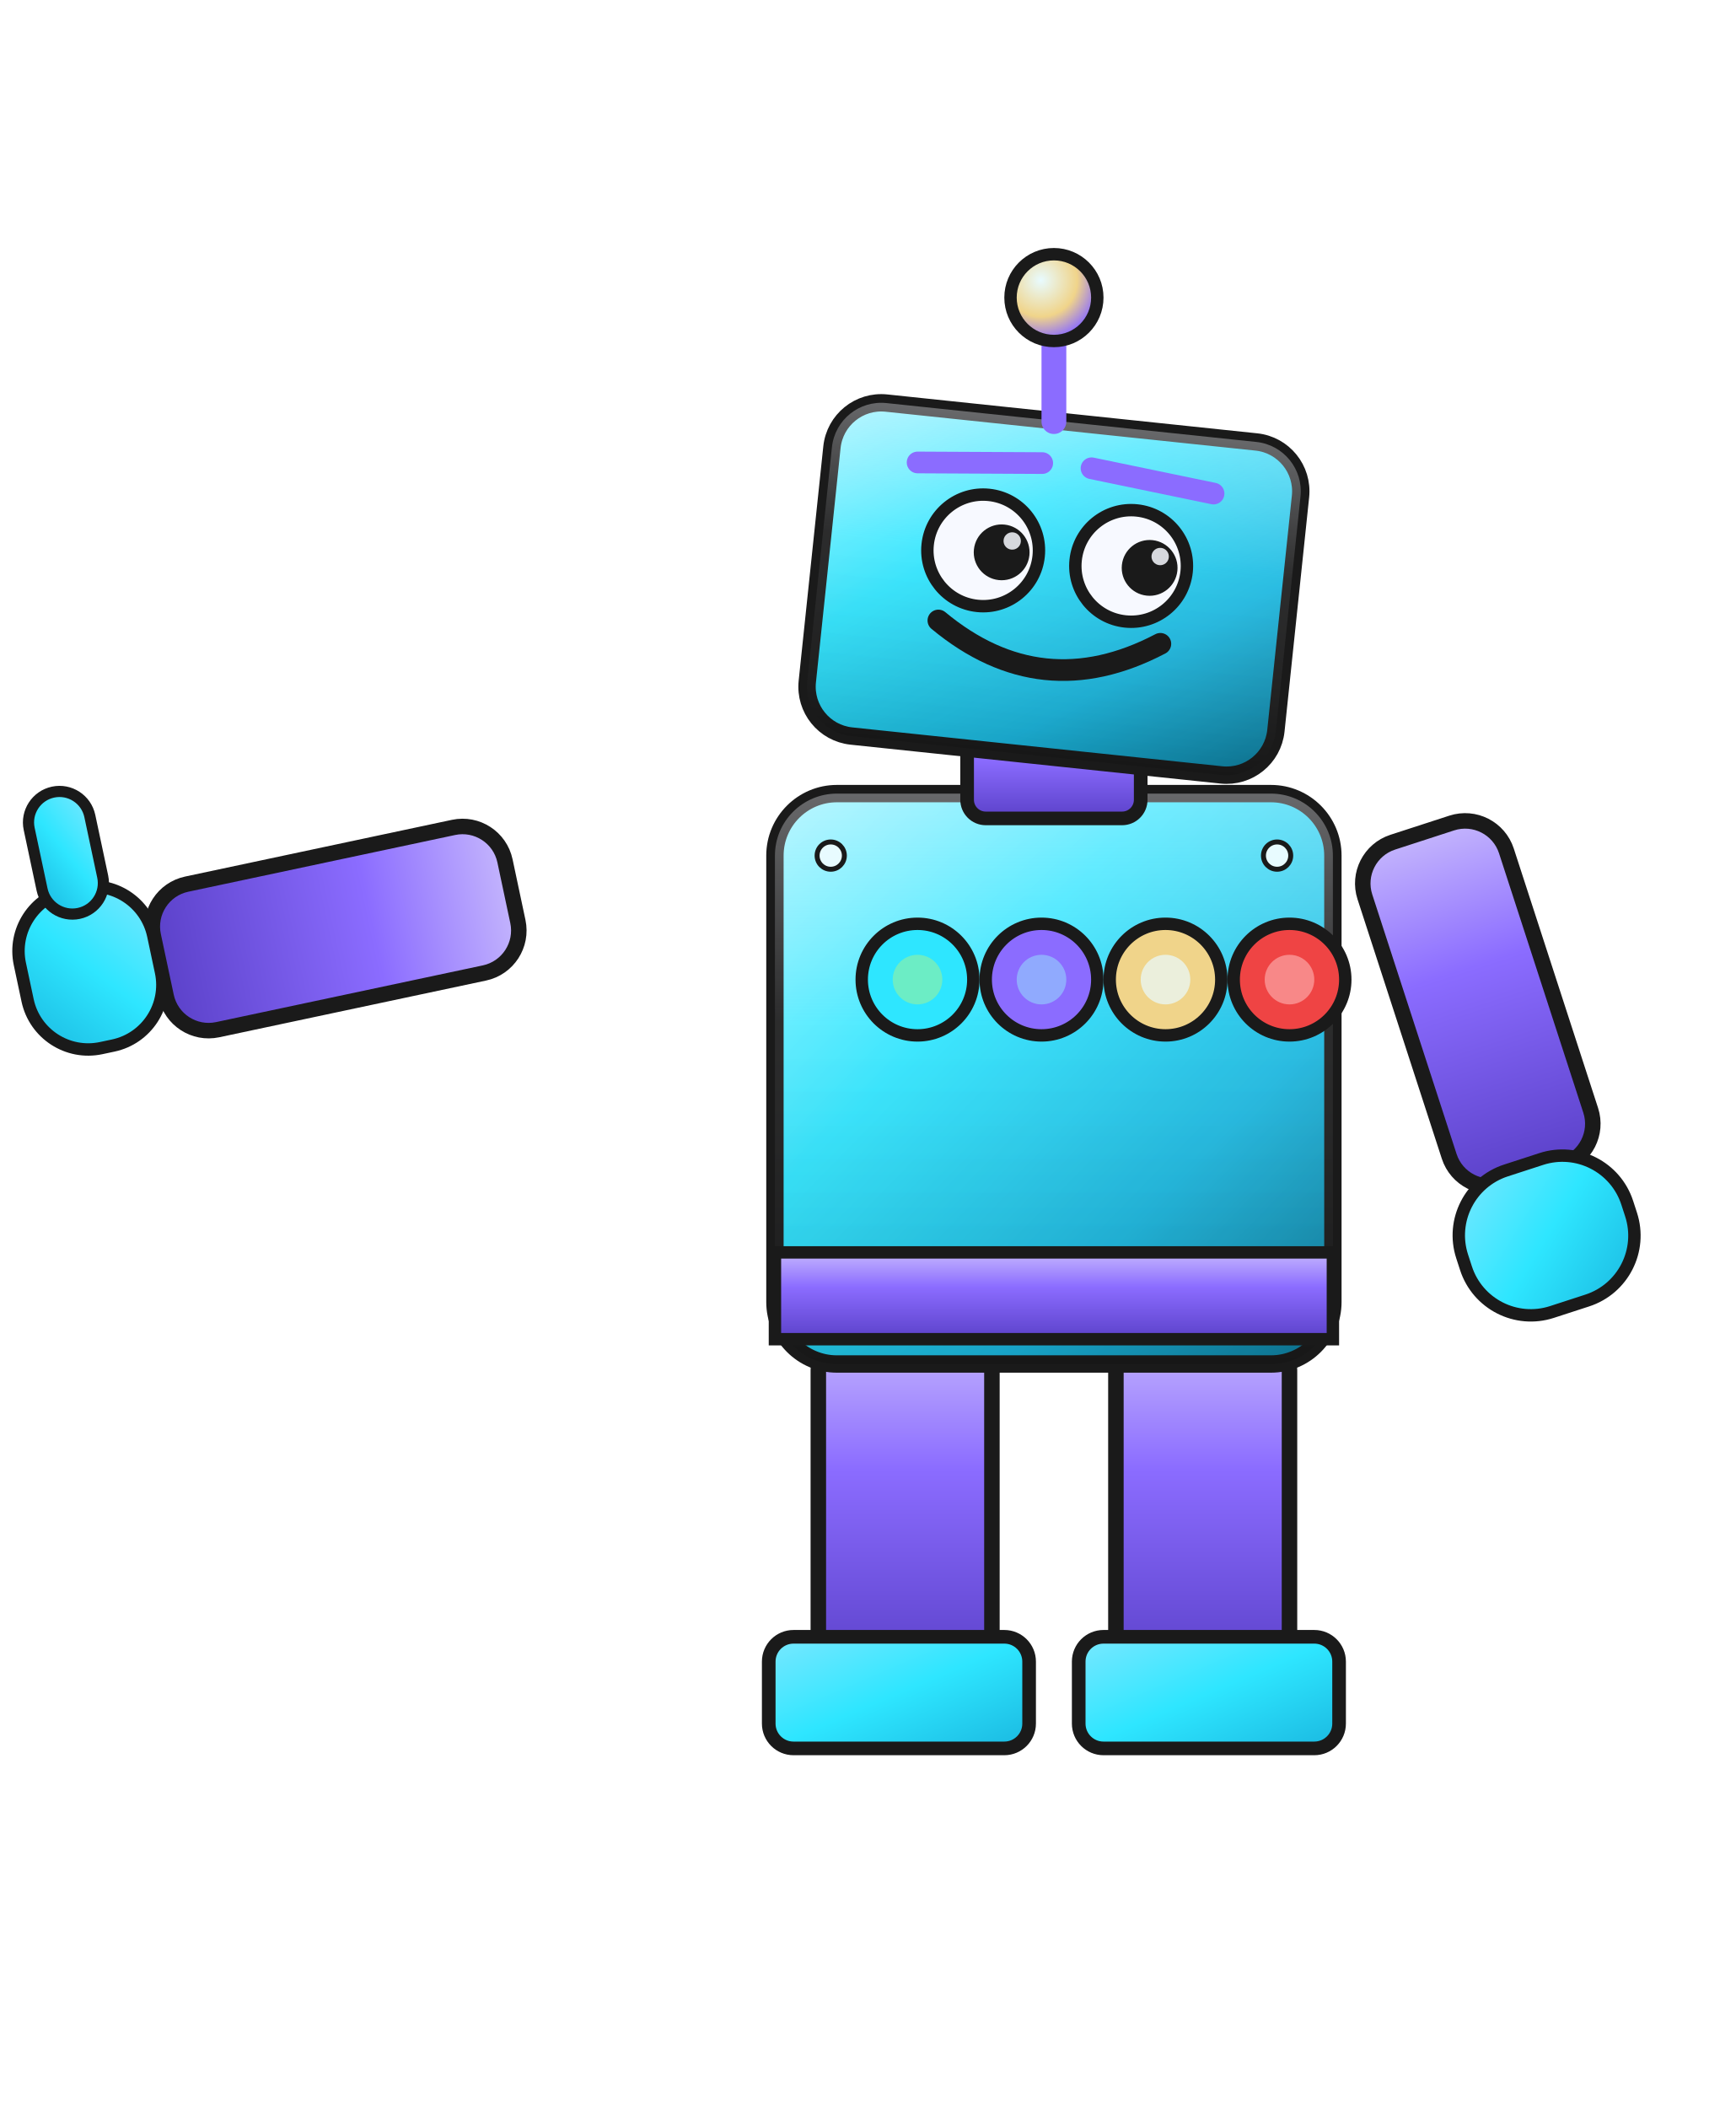
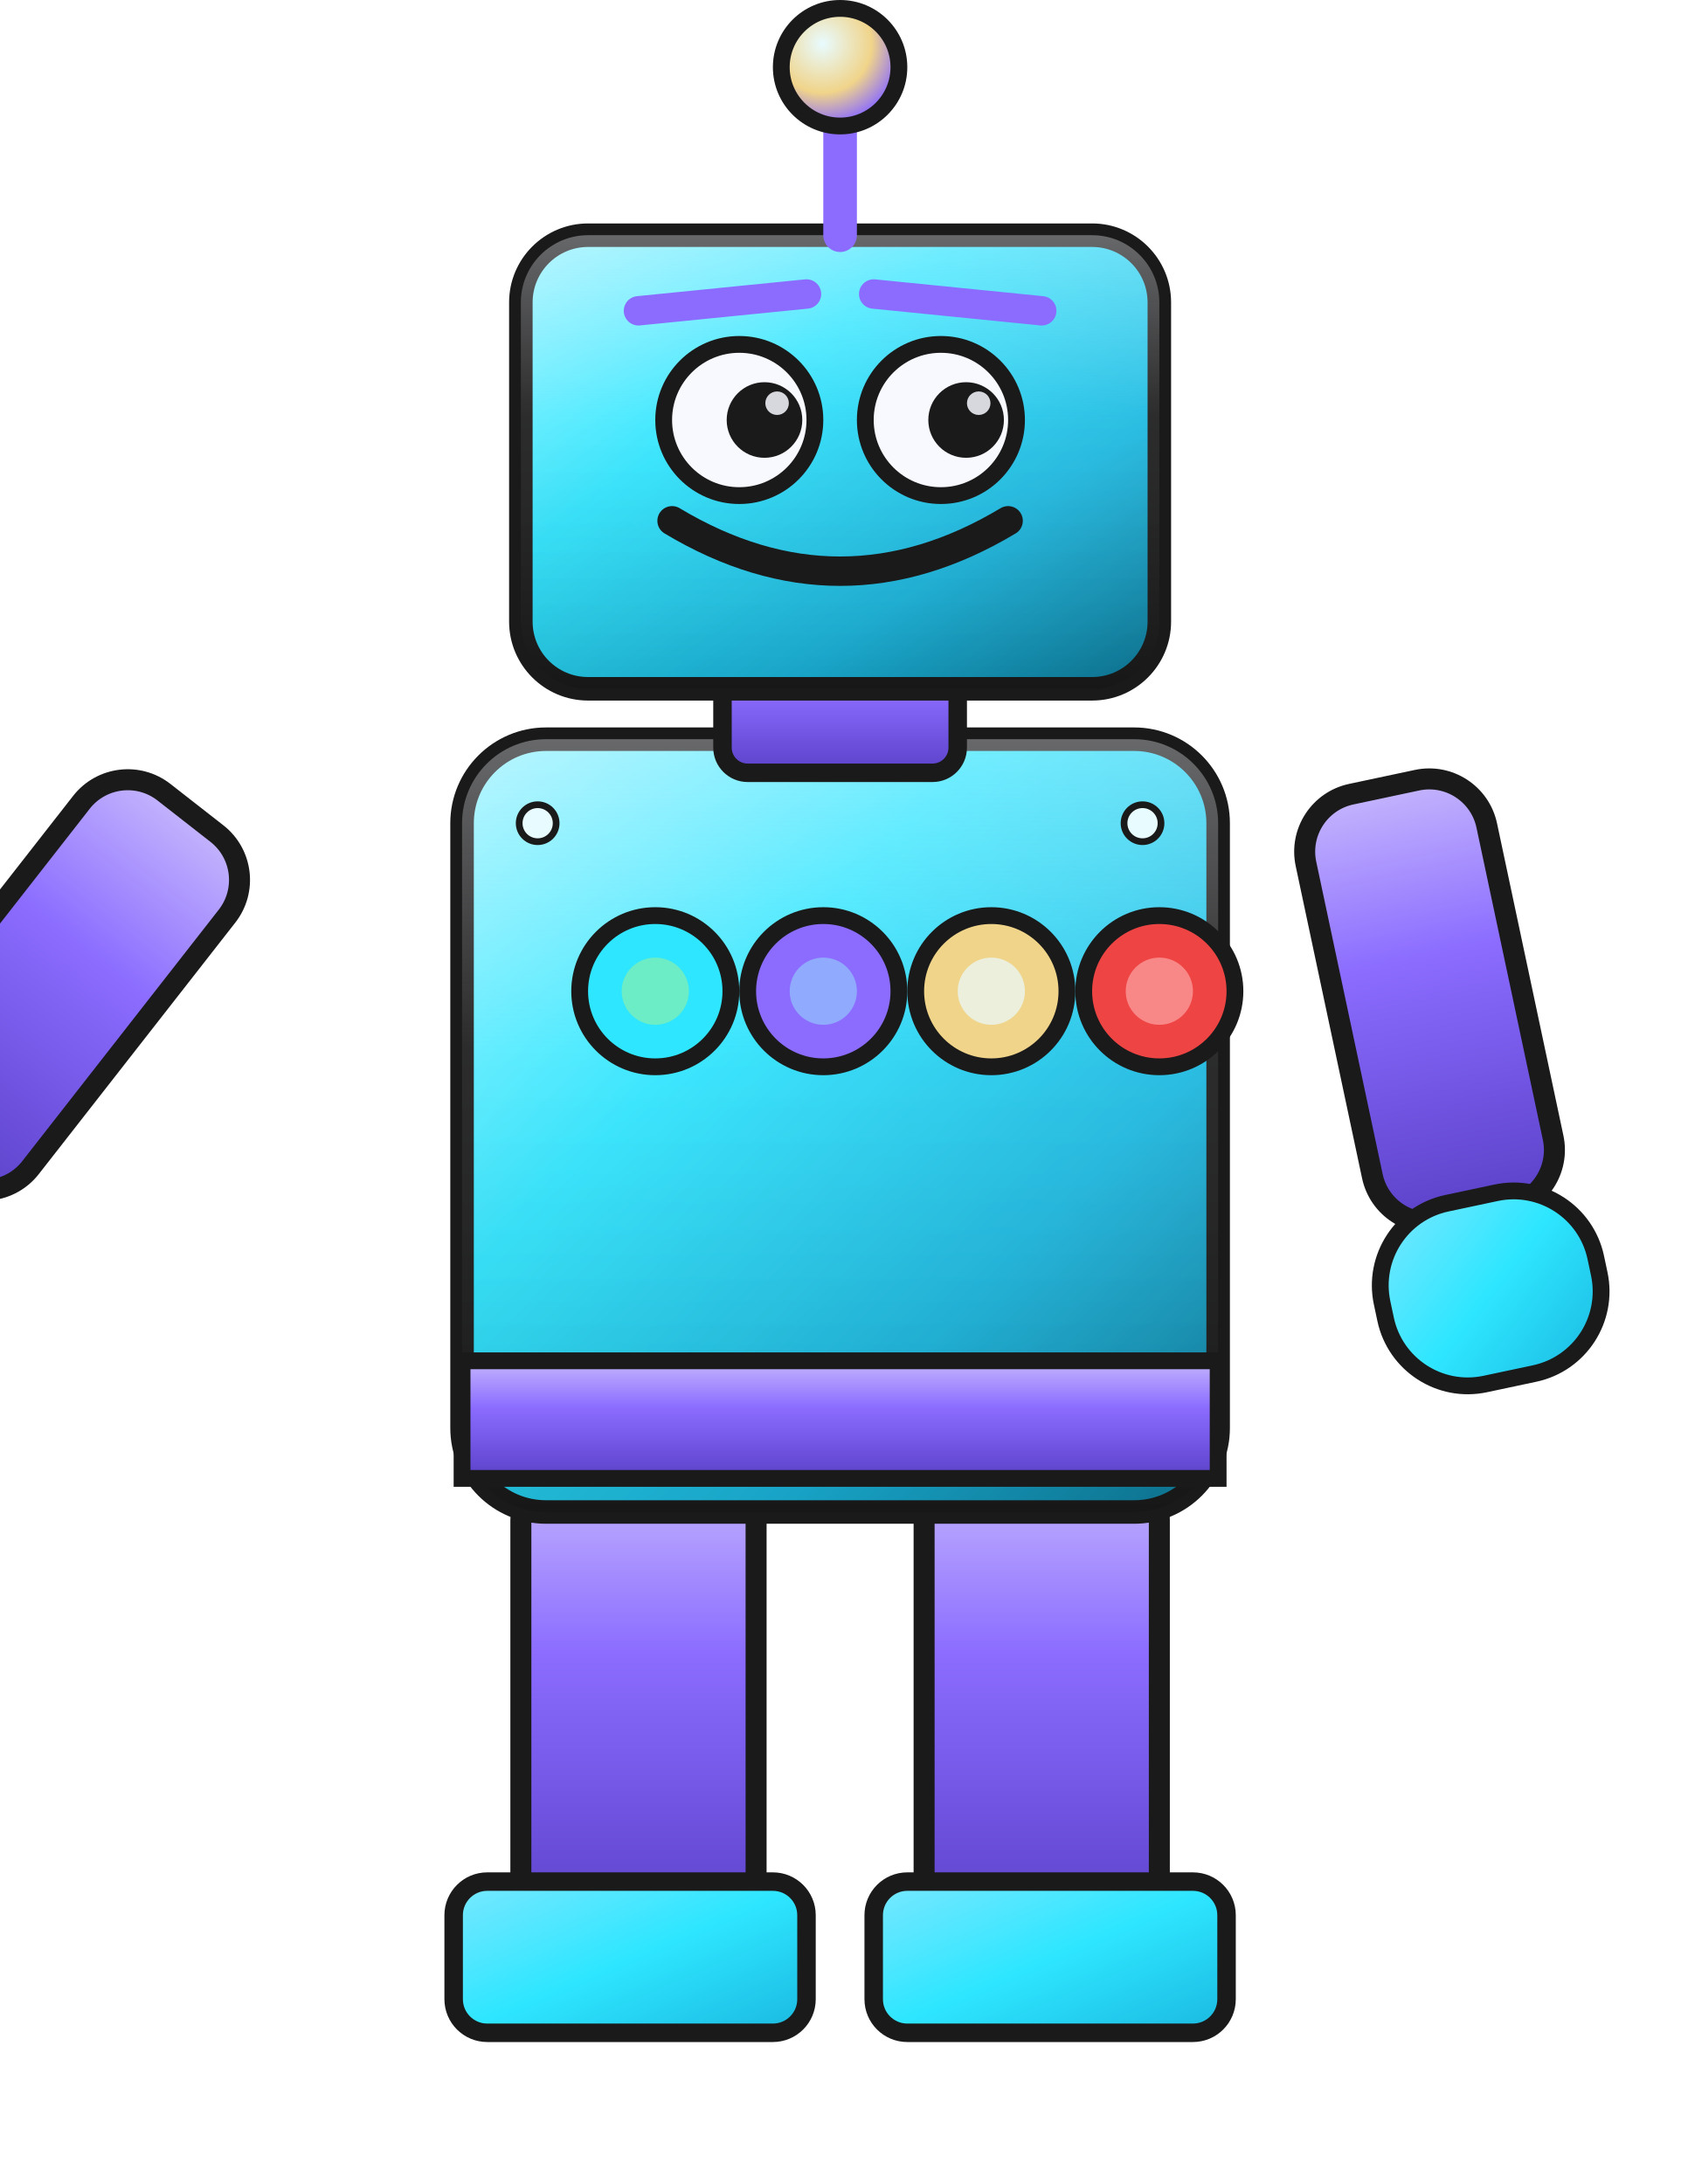
- <svg xmlns="http://www.w3.org/2000/svg" viewBox="-40 -40 280 340" overflow="visible" fill="none" role="img" aria-label="BertyBot pointing">
+ <svg xmlns="http://www.w3.org/2000/svg" viewBox="0 0 200 260" overflow="hidden" fill="none" role="img" aria-label="BertyBot pointing">
  <defs>
    <linearGradient id="ptBody" x1="0%" y1="0%" x2="100%" y2="100%">
      <stop offset="0%" stop-color="#9af4ff" />
      <stop offset="35%" stop-color="#2ee6ff" />
      <stop offset="70%" stop-color="#1ab8e0" />
      <stop offset="100%" stop-color="#0d7a9a" />
    </linearGradient>
    <linearGradient id="ptRed" x1="0%" y1="0%" x2="0%" y2="100%">
      <stop offset="0%" stop-color="#c4b5fd" />
      <stop offset="40%" stop-color="#8b6cff" />
      <stop offset="100%" stop-color="#5b41c9" />
    </linearGradient>
    <linearGradient id="ptHand" x1="0%" y1="0%" x2="100%" y2="100%">
      <stop offset="0%" stop-color="#7ae8ff" />
      <stop offset="50%" stop-color="#2ee6ff" />
      <stop offset="100%" stop-color="#1ab8e0" />
    </linearGradient>
    <linearGradient id="ptShine" x1="0%" y1="0%" x2="0%" y2="100%">
      <stop offset="0%" stop-color="#f7f9ff" stop-opacity="0.35" />
      <stop offset="40%" stop-color="#f7f9ff" stop-opacity="0.08" />
      <stop offset="100%" stop-color="#000" stop-opacity="0.12" />
    </linearGradient>
    <radialGradient id="ptAnt" cx="35%" cy="30%" r="70%">
      <stop offset="0%" stop-color="#e8fbff" />
      <stop offset="60%" stop-color="#f0d48a" />
      <stop offset="100%" stop-color="#8b6cff" />
    </radialGradient>
  </defs>
  <g>
-     <rect x="92" y="175" width="28" height="55" rx="6" fill="url(#ptRed)" stroke="#1a1a1a" stroke-width="2.5" />
-     <rect x="140" y="175" width="28" height="55" rx="6" fill="url(#ptRed)" stroke="#1a1a1a" stroke-width="2.5" />
-     <rect x="84" y="224" width="42" height="18" rx="4" fill="url(#ptHand)" stroke="#1a1a1a" stroke-width="2.2" />
-     <rect x="134" y="224" width="42" height="18" rx="4" fill="url(#ptHand)" stroke="#1a1a1a" stroke-width="2.2" />
+     <rect x="62" y="175" width="28" height="55" rx="6" fill="url(#ptRed)" stroke="#1a1a1a" stroke-width="2.5" />
+     <rect x="110" y="175" width="28" height="55" rx="6" fill="url(#ptRed)" stroke="#1a1a1a" stroke-width="2.5" />
+     <rect x="54" y="224" width="42" height="18" rx="4" fill="url(#ptHand)" stroke="#1a1a1a" stroke-width="2.2" />
+     <rect x="104" y="224" width="42" height="18" rx="4" fill="url(#ptHand)" stroke="#1a1a1a" stroke-width="2.2" />
  </g>
-   <g transform="translate(40,92) rotate(78)">
-     <rect x="0" y="0" width="24" height="58" rx="7" fill="url(#ptRed)" stroke="#1a1a1a" stroke-width="2.5" />
-     <g data-berty-hand="left" transform="translate(-3,56)">
-       <rect x="0" y="2" width="26" height="22" rx="10" fill="url(#ptHand)" stroke="#1a1a1a" stroke-width="2" />
-       <rect x="-16" y="8" width="20" height="10" rx="5" fill="url(#ptHand)" stroke="#1a1a1a" stroke-width="1.8" />
+   <g transform="translate(14,90) rotate(38)">
+     <rect x="0" y="0" width="22" height="52" rx="7" fill="url(#ptRed)" stroke="#1a1a1a" stroke-width="2.5" />
+     <g data-berty-hand="left" transform="translate(-4,50)">
+       <rect x="0" y="0" width="26" height="22" rx="10" fill="url(#ptHand)" stroke="#1a1a1a" stroke-width="2" />
+       <rect x="-14" y="6" width="16" height="9" rx="4.5" fill="url(#ptHand)" stroke="#1a1a1a" stroke-width="1.8" />
    </g>
  </g>
-   <g transform="translate(178,98) rotate(-18)">
-     <rect x="0" y="0" width="24" height="58" rx="7" fill="url(#ptRed)" stroke="#1a1a1a" stroke-width="2.5" />
-     <g data-berty-hand="claw" transform="translate(-3,56)">
-       <rect x="0" y="0" width="28" height="24" rx="11" fill="url(#ptHand)" stroke="#1a1a1a" stroke-width="2" />
+   <g transform="translate(154,96) rotate(-12)">
+     <rect x="0" y="0" width="22" height="52" rx="7" fill="url(#ptRed)" stroke="#1a1a1a" stroke-width="2.5" />
+     <g data-berty-hand="right" transform="translate(-2,50)">
+       <rect x="0" y="0" width="26" height="22" rx="10" fill="url(#ptHand)" stroke="#1a1a1a" stroke-width="2" />
    </g>
  </g>
  <g>
-     <rect x="85" y="88" width="90" height="92" rx="10" fill="url(#ptBody)" stroke="#1a1a1a" stroke-width="2.8" />
-     <rect x="85" y="88" width="90" height="92" rx="10" fill="url(#ptShine)" />
-     <rect x="85" y="162" width="90" height="14" fill="url(#ptRed)" stroke="#1a1a1a" stroke-width="2" />
-     <circle cx="94" cy="98" r="2.2" fill="#e8fbff" stroke="#1a1a1a" stroke-width="0.8" />
-     <circle cx="166" cy="98" r="2.2" fill="#e8fbff" stroke="#1a1a1a" stroke-width="0.8" />
-     <circle cx="108" cy="118" r="9" fill="#2ee6ff" stroke="#1a1a1a" stroke-width="2" />
-     <circle cx="108" cy="118" r="4" fill="#86efac" opacity="0.7" />
-     <circle cx="128" cy="118" r="9" fill="#8b6cff" stroke="#1a1a1a" stroke-width="2" />
-     <circle cx="128" cy="118" r="4" fill="#93c5fd" opacity="0.7" />
-     <circle cx="148" cy="118" r="9" fill="#f0d48a" stroke="#1a1a1a" stroke-width="2" />
-     <circle cx="148" cy="118" r="4" fill="#e8fbff" opacity="0.7" />
-     <circle cx="168" cy="118" r="9" fill="#ef4444" stroke="#1a1a1a" stroke-width="2" />
-     <circle cx="168" cy="118" r="4" fill="#fca5a5" opacity="0.7" />
+     <rect x="55" y="88" width="90" height="92" rx="10" fill="url(#ptBody)" stroke="#1a1a1a" stroke-width="2.8" />
+     <rect x="55" y="88" width="90" height="92" rx="10" fill="url(#ptShine)" />
+     <rect x="55" y="162" width="90" height="14" fill="url(#ptRed)" stroke="#1a1a1a" stroke-width="2" />
+     <circle cx="64" cy="98" r="2.2" fill="#e8fbff" stroke="#1a1a1a" stroke-width="0.8" />
+     <circle cx="136" cy="98" r="2.2" fill="#e8fbff" stroke="#1a1a1a" stroke-width="0.8" />
+     <circle cx="78" cy="118" r="9" fill="#2ee6ff" stroke="#1a1a1a" stroke-width="2" />
+     <circle cx="78" cy="118" r="4" fill="#86efac" opacity="0.7" />
+     <circle cx="98" cy="118" r="9" fill="#8b6cff" stroke="#1a1a1a" stroke-width="2" />
+     <circle cx="98" cy="118" r="4" fill="#93c5fd" opacity="0.7" />
+     <circle cx="118" cy="118" r="9" fill="#f0d48a" stroke="#1a1a1a" stroke-width="2" />
+     <circle cx="118" cy="118" r="4" fill="#e8fbff" opacity="0.7" />
+     <circle cx="138" cy="118" r="9" fill="#ef4444" stroke="#1a1a1a" stroke-width="2" />
+     <circle cx="138" cy="118" r="4" fill="#fca5a5" opacity="0.7" />
  </g>
-   <rect x="116" y="76" width="28" height="16" rx="3" fill="url(#ptRed)" stroke="#1a1a1a" stroke-width="2.2" />
-   <g transform="rotate(6 130 55)">
-     <rect x="92" y="28" width="76" height="54" rx="8" fill="url(#ptBody)" stroke="#1a1a1a" stroke-width="2.8" />
-     <rect x="92" y="28" width="76" height="54" rx="8" fill="url(#ptShine)" />
-     <circle cx="118" cy="50" r="9" fill="#f7f9ff" stroke="#1a1a1a" stroke-width="2" />
-     <circle cx="142" cy="50" r="9" fill="#f7f9ff" stroke="#1a1a1a" stroke-width="2" />
-     <circle cx="121" cy="50" r="4.5" fill="#1a1a1a" />
-     <circle cx="145" cy="50" r="4.5" fill="#1a1a1a" />
-     <circle cx="122.5" cy="48" r="1.4" fill="#f7f9ff" opacity="0.85" />
-     <circle cx="146.5" cy="48" r="1.4" fill="#f7f9ff" opacity="0.85" />
-     <path d="M106 37 L126 35" stroke="#8b6cff" stroke-width="3.5" stroke-linecap="round" />
-     <path d="M134 35 L154 37" stroke="#8b6cff" stroke-width="3.5" stroke-linecap="round" />
-     <path d="M112 62 Q130 74 148 62" fill="none" stroke="#1a1a1a" stroke-width="3.5" stroke-linecap="round" />
+   <rect x="86" y="76" width="28" height="16" rx="3" fill="url(#ptRed)" stroke="#1a1a1a" stroke-width="2.2" />
+   <g>
+     <rect x="62" y="28" width="76" height="54" rx="8" fill="url(#ptBody)" stroke="#1a1a1a" stroke-width="2.8" />
+     <rect x="62" y="28" width="76" height="54" rx="8" fill="url(#ptShine)" />
+     <circle cx="88" cy="50" r="9" fill="#f7f9ff" stroke="#1a1a1a" stroke-width="2" />
+     <circle cx="112" cy="50" r="9" fill="#f7f9ff" stroke="#1a1a1a" stroke-width="2" />
+     <circle cx="91" cy="50" r="4.5" fill="#1a1a1a" />
+     <circle cx="115" cy="50" r="4.5" fill="#1a1a1a" />
+     <circle cx="92.5" cy="48" r="1.4" fill="#f7f9ff" opacity="0.85" />
+     <circle cx="116.5" cy="48" r="1.4" fill="#f7f9ff" opacity="0.85" />
+     <path d="M76 37 L96 35" stroke="#8b6cff" stroke-width="3.5" stroke-linecap="round" />
+     <path d="M104 35 L124 37" stroke="#8b6cff" stroke-width="3.5" stroke-linecap="round" />
+     <path d="M80 62 Q100 74 120 62" fill="none" stroke="#1a1a1a" stroke-width="3.5" stroke-linecap="round" />
  </g>
-   <line x1="130" y1="28" x2="130" y2="12" stroke="#8b6cff" stroke-width="4" stroke-linecap="round" />
-   <circle cx="130" cy="8" r="7" fill="url(#ptAnt)" stroke="#1a1a1a" stroke-width="2" />
+   <line x1="100" y1="28" x2="100" y2="12" stroke="#8b6cff" stroke-width="4" stroke-linecap="round" />
+   <circle cx="100" cy="8" r="7" fill="url(#ptAnt)" stroke="#1a1a1a" stroke-width="2" />
</svg>
